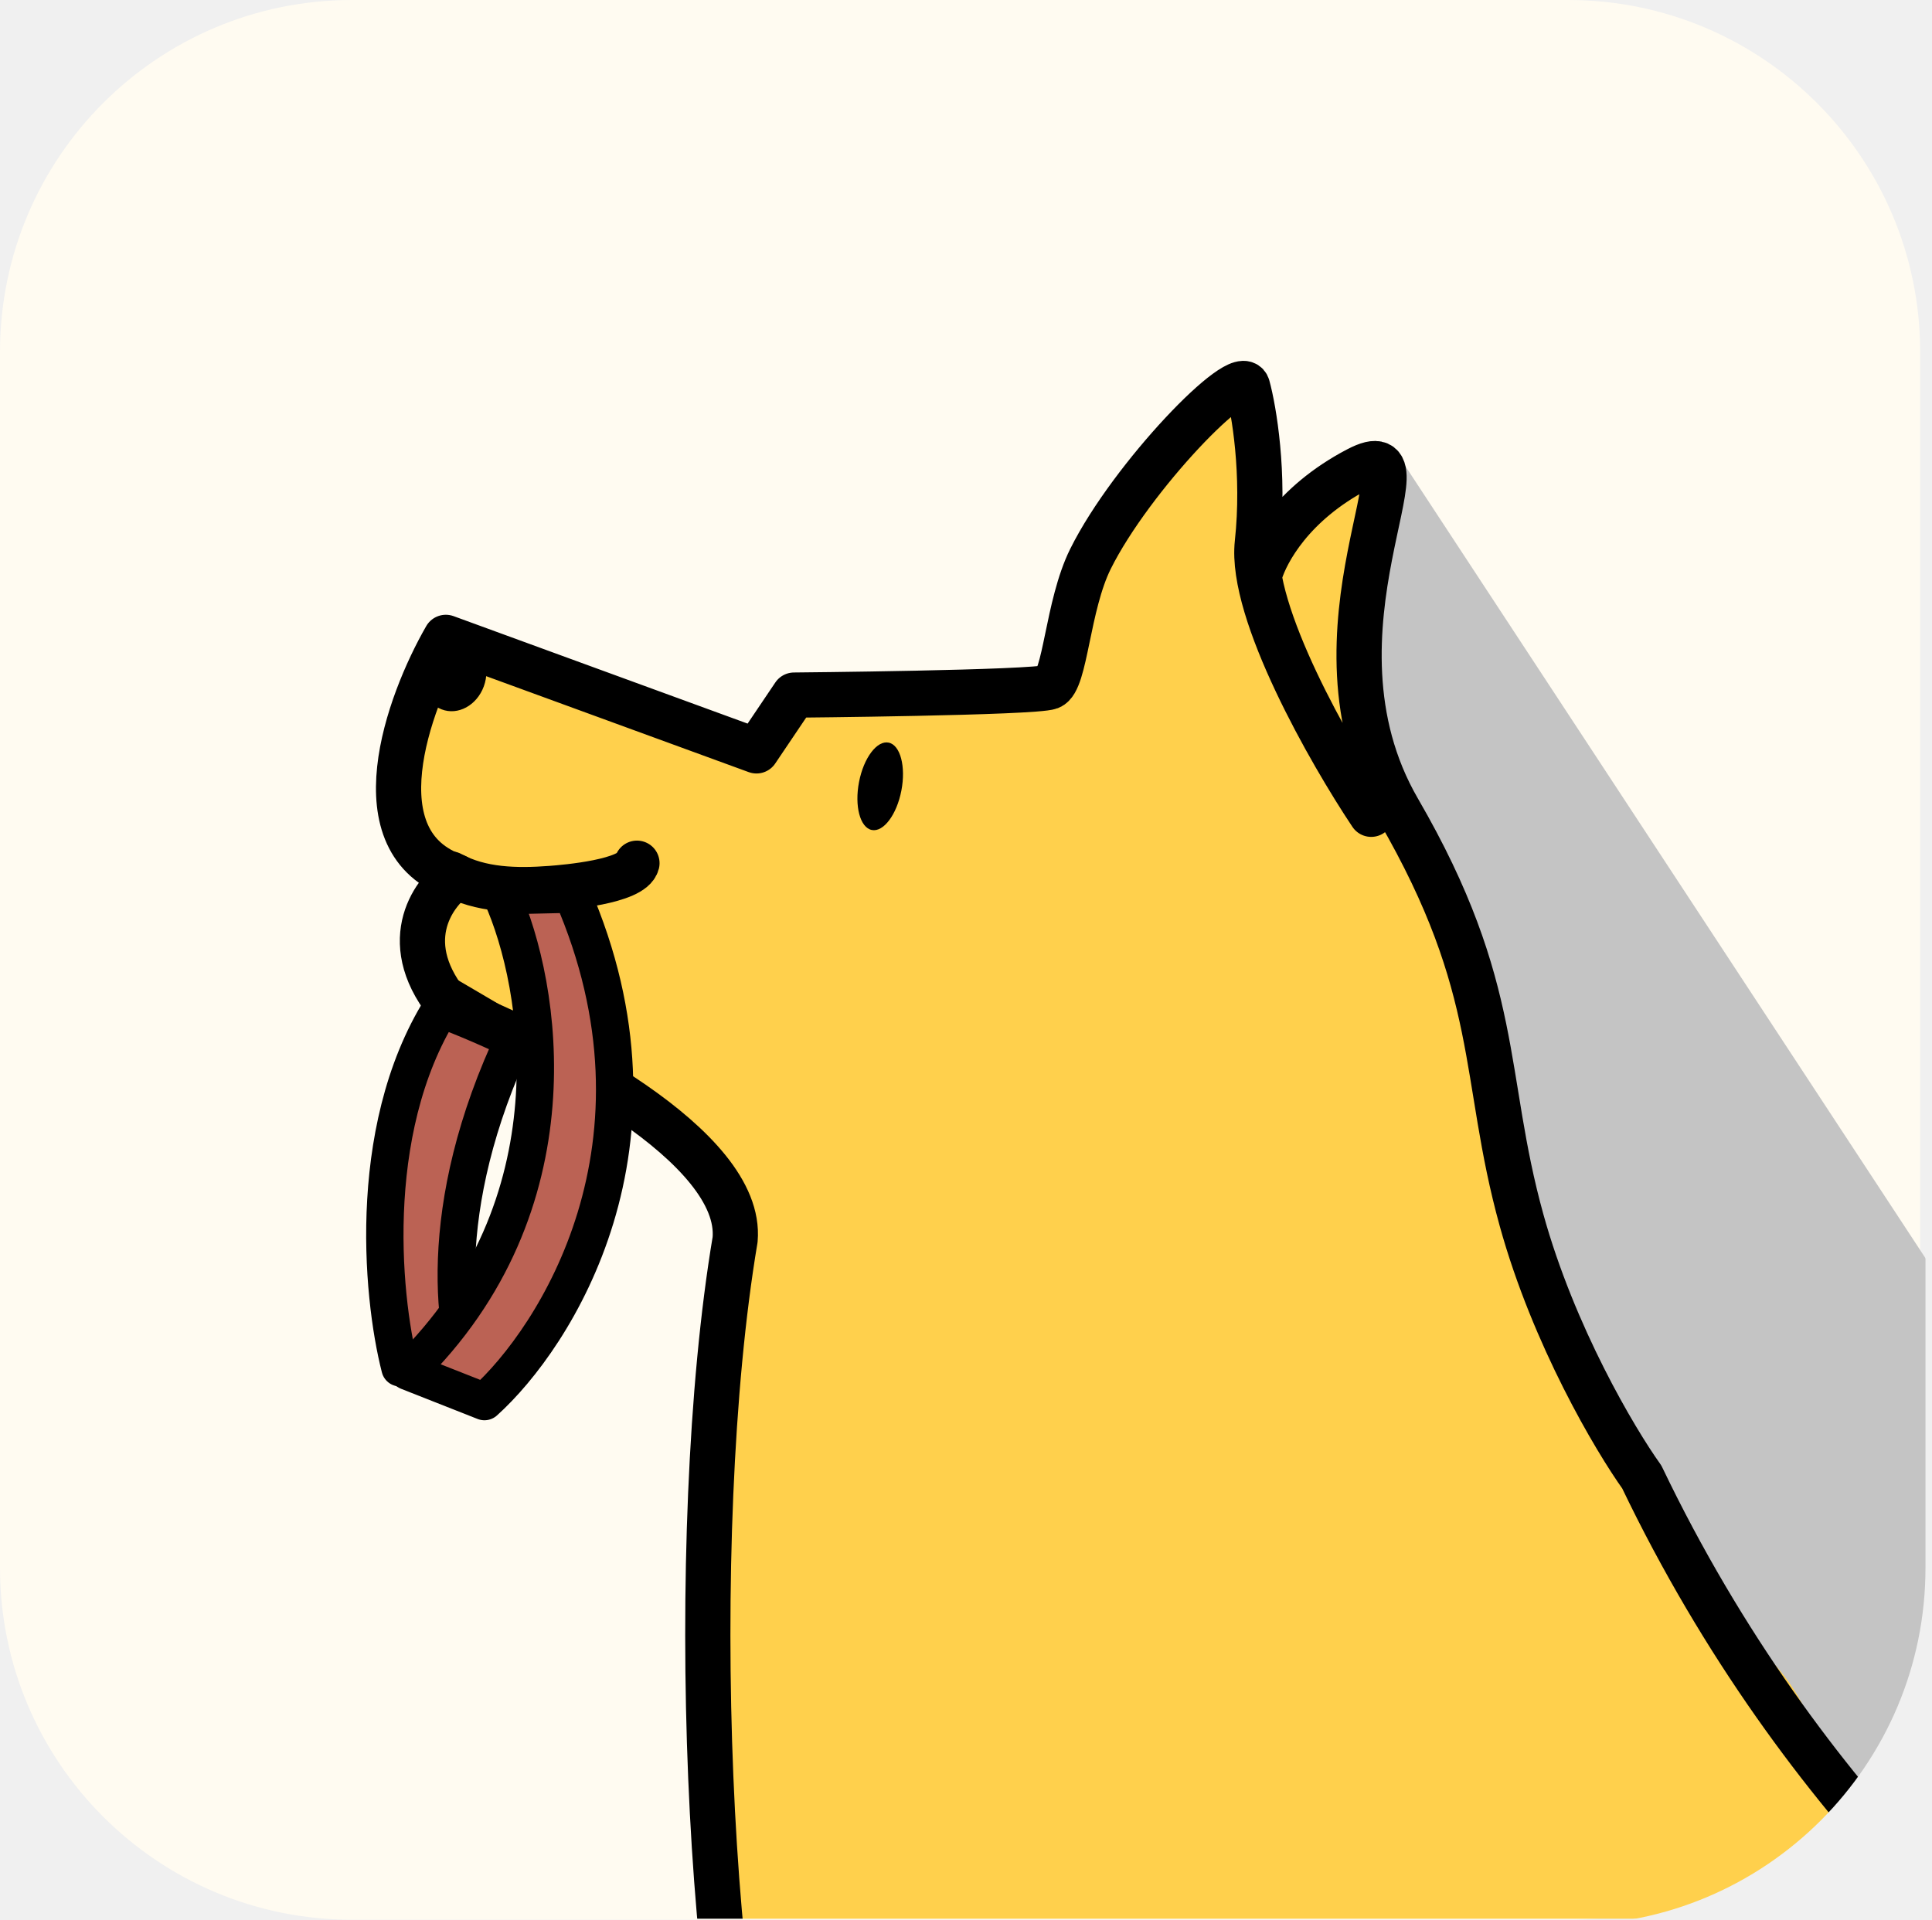
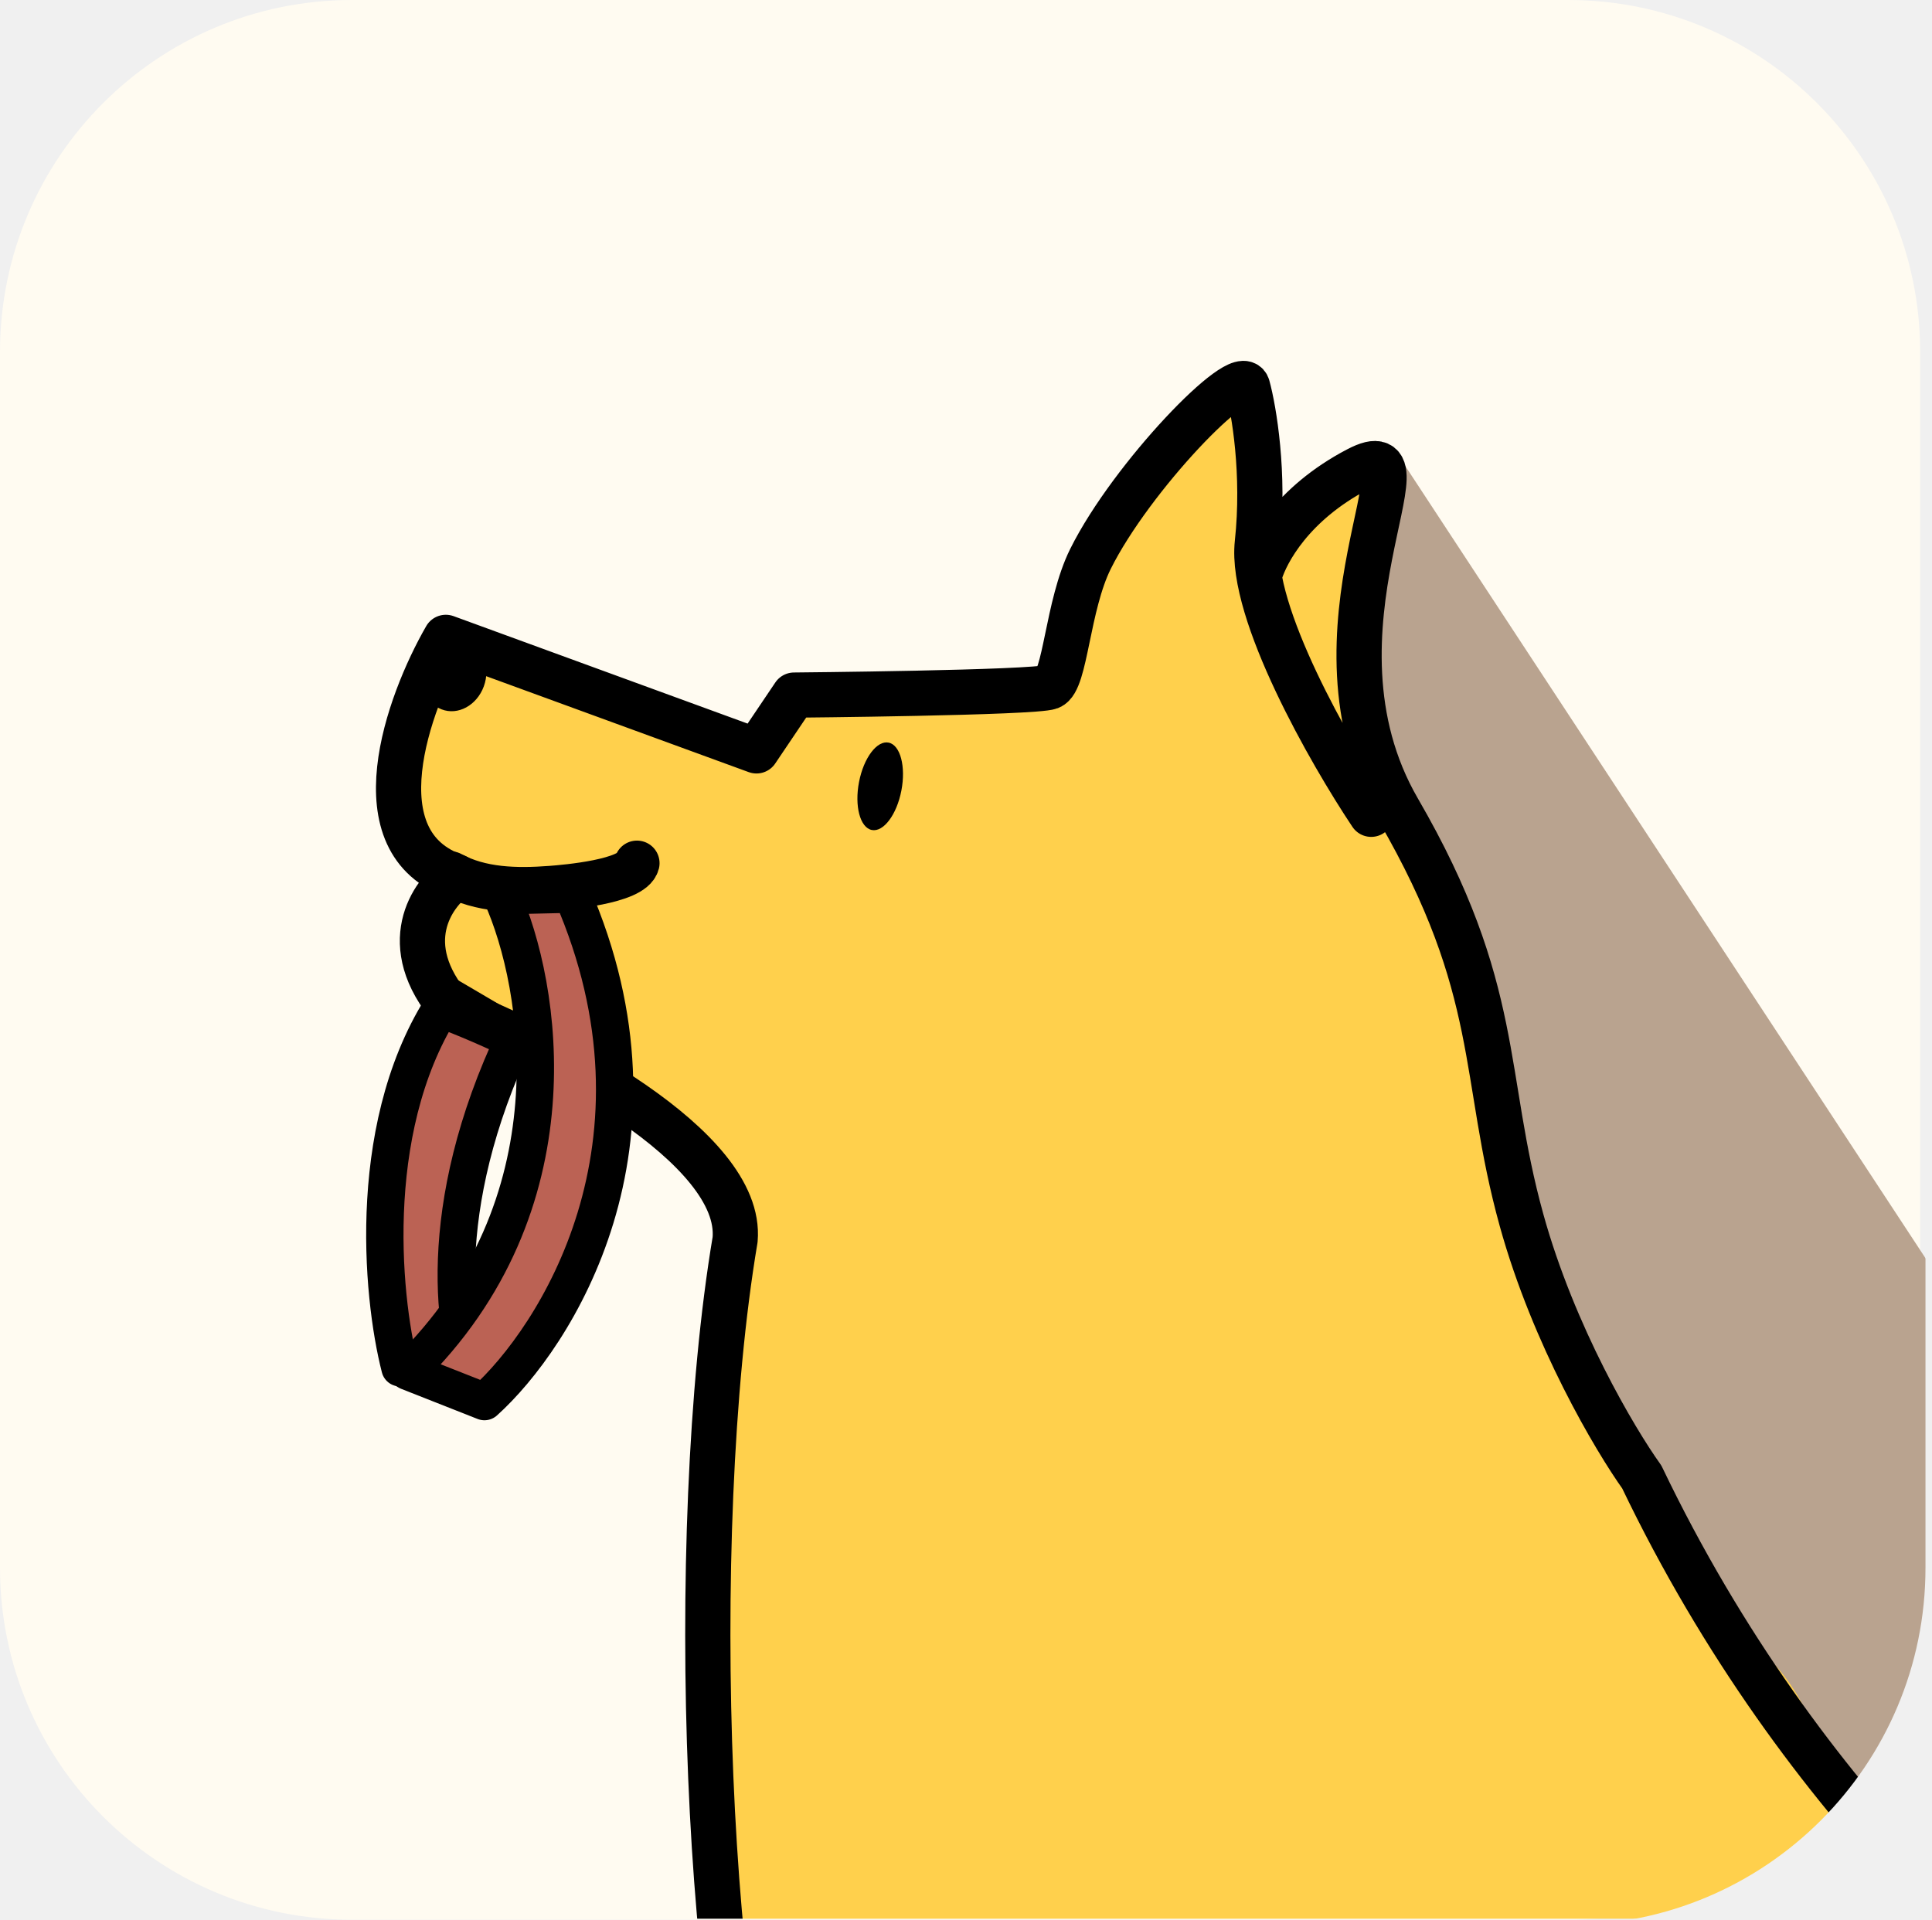
<svg xmlns="http://www.w3.org/2000/svg" width="163" height="162" viewBox="0 0 163 162" fill="none">
  <rect width="162" height="162" rx="29.7" fill="#FFFBF1" />
-   <mask id="mask0_680_8306" style="mask-type:alpha" maskUnits="userSpaceOnUse" x="-1" y="16" width="164" height="147">
+   <mask id="mask0_802_8036" style="mask-type:alpha" maskUnits="userSpaceOnUse" x="-1" y="16" width="164" height="147">
    <rect x="-0.225" y="16.875" width="162.45" height="145.35" rx="29.925" fill="#FFFBF1" stroke="black" stroke-width="0.45" />
  </mask>
-   <g mask="url(#mask0_680_8306)">
-     <mask id="mask1_680_8306" style="mask-type:alpha" maskUnits="userSpaceOnUse" x="15" y="24" width="166" height="138">
+   <g mask="url(#mask0_802_8036)">
+     <mask id="mask1_802_8036" style="mask-type:alpha" maskUnits="userSpaceOnUse" x="15" y="24" width="166" height="138">
      <path d="M15.75 37.837C15.75 30.361 21.81 24.301 29.286 24.301L166.704 24.301C174.18 24.301 180.24 30.361 180.24 37.836V148.378C180.24 155.853 174.18 161.913 166.704 161.913L29.286 161.913C21.81 161.913 15.75 155.853 15.75 148.378V37.837Z" fill="white" />
    </mask>
-     <g mask="url(#mask1_680_8306)">
-       <path d="M171 119.195L118.446 39.15L75.825 161.55L154.575 160.65L171 119.195Z" fill="#C4C4C4" />
-       <path d="M37.245 82.174C33.805 80.024 35.991 76.261 37.514 74.649L35.095 71.692L34.558 60.672L39.396 55.028L63.854 62.823L67.079 58.522L88.313 56.91L93.15 44.008L105.514 32.451L106.589 47.502L115.996 39.977L115.19 62.554L121.641 75.724L129.435 107.708L145.024 137.004C145.024 137.004 153.285 140.026 154.35 151.875C156.15 171.9 60.898 162 60.898 162L59.554 137.273L62.242 108.514L60.091 98.032C53.909 93.642 40.686 84.325 37.245 82.174Z" fill="#FFD04C" />
+     <g mask="url(#mask1_802_8036)">
+       <path d="M171 119.195L118.446 39.15L75.825 161.55L154.575 160.65L171 119.195Z" fill="#B9A38F" />
+       <path d="M37.245 82.174C33.805 80.024 35.991 76.261 37.514 74.649L35.095 71.692L34.558 60.672L39.396 55.028L63.854 62.823L67.079 58.522L88.312 56.91L93.15 44.008L105.514 32.451L106.589 47.502L115.996 39.977L115.19 62.554L121.641 75.724L129.435 107.708L145.024 137.004C145.024 137.004 153.285 140.026 154.35 151.875C156.15 171.9 60.898 162 60.898 162L59.554 137.273L62.241 108.514L60.091 98.032C53.909 93.642 40.686 84.325 37.245 82.174Z" fill="#FFD04C" />
      <path d="M43.502 87.396C36.54 102.037 38.266 113.074 40.24 117.324L33.746 115.422C32.164 109.245 30.774 94.33 37.868 84.085L43.502 87.396Z" fill="#BB6254" stroke="black" stroke-width="3.15" stroke-linejoin="round" />
-       <path d="M90.898 233.336C120.934 263.192 137.786 258.433 142.961 251.629C157.356 241.659 120.685 209.514 90.643 182.364C66.609 160.643 47.709 183.972 40.765 200.293C31.384 209.361 30.436 219.734 27.164 225.983C26.113 229.386 26.272 235.734 35.321 233.902C44.369 232.07 42.836 225.042 52.669 211.796C55.616 209.176 60.862 203.479 90.898 233.336Z" fill="#FFD04C" stroke="black" stroke-width="3.814" stroke-linecap="round" />
-       <path d="M115.687 68.715C112.22 63.521 105.445 51.673 106.079 45.825C106.712 39.977 105.794 34.584 105.255 32.619C104.717 30.654 95.454 40.225 92.004 47.161C90.038 51.114 89.902 57.472 88.579 57.974C87.257 58.476 66.995 58.656 66.995 58.656L63.822 63.365L37.614 53.785C34.417 59.337 30.12 71.149 38.5 73.977C36.431 75.43 33.456 79.697 38.111 85.14C46.367 88.348 62.708 96.733 62.02 104.604C57.815 129.566 59.608 173.379 65.453 186.415L181.044 174.588C172.549 169.801 152.15 153.11 138.516 124.638C136.262 121.488 131.077 112.741 128.368 102.955C124.981 90.722 126.784 83.529 117.98 68.345C109.177 53.161 121.486 35.972 114.536 39.611C108.977 42.522 106.847 46.607 106.322 48.308" stroke="black" stroke-width="3.814" stroke-linecap="round" stroke-linejoin="round" />
-       <path d="M167.576 183.199C165.907 203.025 137.51 228.156 114.404 214.901C76.118 192.938 80.726 183.121 71.684 189.057C59.77 196.878 62.112 209.714 49.363 212.049C36.614 214.385 38.172 203.779 46.68 189.536C52.459 179.861 54.993 165.345 78.418 168.471C97.158 170.971 109.168 170.825 115.424 172.957" stroke="black" stroke-width="3.814" stroke-linecap="round" />
-       <ellipse rx="2.711" ry="3.073" transform="matrix(-0.922469 -0.358662 -0.346236 0.948889 38.3195 56.9434)" fill="black" />
-       <path d="M38.018 73.745C40.546 75.133 43.569 75.191 46.48 74.972C47.753 74.876 53.341 74.401 53.739 72.842" stroke="black" stroke-width="3.814" stroke-linecap="round" />
-       <ellipse rx="1.84" ry="3.721" transform="matrix(-0.97025 -0.200236 -0.19186 0.990609 74.2612 66.3531)" fill="black" />
+       <path d="M90.898 233.336C120.934 263.192 137.786 258.433 142.961 251.629C157.356 241.659 120.685 209.514 90.643 182.364C66.609 160.643 47.709 183.972 40.764 200.293C31.383 209.361 30.436 219.734 27.164 225.983C26.113 229.386 26.272 235.734 35.321 233.902C44.369 232.07 42.835 225.042 52.669 211.796C55.616 209.176 60.862 203.479 90.898 233.336Z" fill="#FFD04C" stroke="black" stroke-width="3.814" stroke-linecap="round" />
+       <path d="M115.687 68.715C112.22 63.521 105.445 51.673 106.079 45.825C106.712 39.977 105.794 34.584 105.255 32.619C104.717 30.654 95.454 40.225 92.004 47.161C90.038 51.114 89.902 57.472 88.579 57.974C87.257 58.476 66.995 58.656 66.995 58.656L63.822 63.365L37.613 53.785C34.417 59.337 30.12 71.149 38.5 73.977C36.431 75.43 33.456 79.697 38.111 85.14C46.367 88.348 62.708 96.733 62.02 104.604C57.815 129.566 59.607 173.379 65.453 186.415L181.044 174.588C172.549 169.801 152.149 153.11 138.516 124.638C136.262 121.488 131.077 112.741 128.368 102.955C124.981 90.722 126.784 83.529 117.98 68.345C109.177 53.161 121.486 35.972 114.536 39.611C108.976 42.522 106.847 46.607 106.322 48.308" stroke="black" stroke-width="3.814" stroke-linecap="round" stroke-linejoin="round" />
+       <path d="M167.576 183.199C165.907 203.025 137.51 228.156 114.404 214.901C76.118 192.938 80.726 183.121 71.684 189.057C59.77 196.878 62.112 209.714 49.363 212.049C36.614 214.385 38.172 203.779 46.679 189.536C52.459 179.861 54.993 165.345 78.418 168.471C97.158 170.971 109.167 170.825 115.424 172.957" stroke="black" stroke-width="3.814" stroke-linecap="round" />
+       <ellipse rx="2.711" ry="3.073" transform="matrix(-0.922469 -0.358662 -0.346236 0.948889 38.3194 56.9434)" fill="black" />
+       <path d="M38.017 73.745C40.546 75.133 43.569 75.191 46.48 74.972C47.753 74.876 53.341 74.401 53.739 72.842" stroke="black" stroke-width="3.814" stroke-linecap="round" />
+       <ellipse rx="1.84" ry="3.721" transform="matrix(-0.97025 -0.200236 -0.19186 0.990609 74.2611 66.3531)" fill="black" />
      <path d="M34.413 115.728C48.84 101.683 45.697 83.117 42.322 75.59L48.266 75.454C57.442 96.54 46.829 112.92 40.872 118.276L34.413 115.728Z" fill="#BB6254" stroke="black" stroke-width="3.15" stroke-linejoin="round" />
    </g>
  </g>
</svg>
